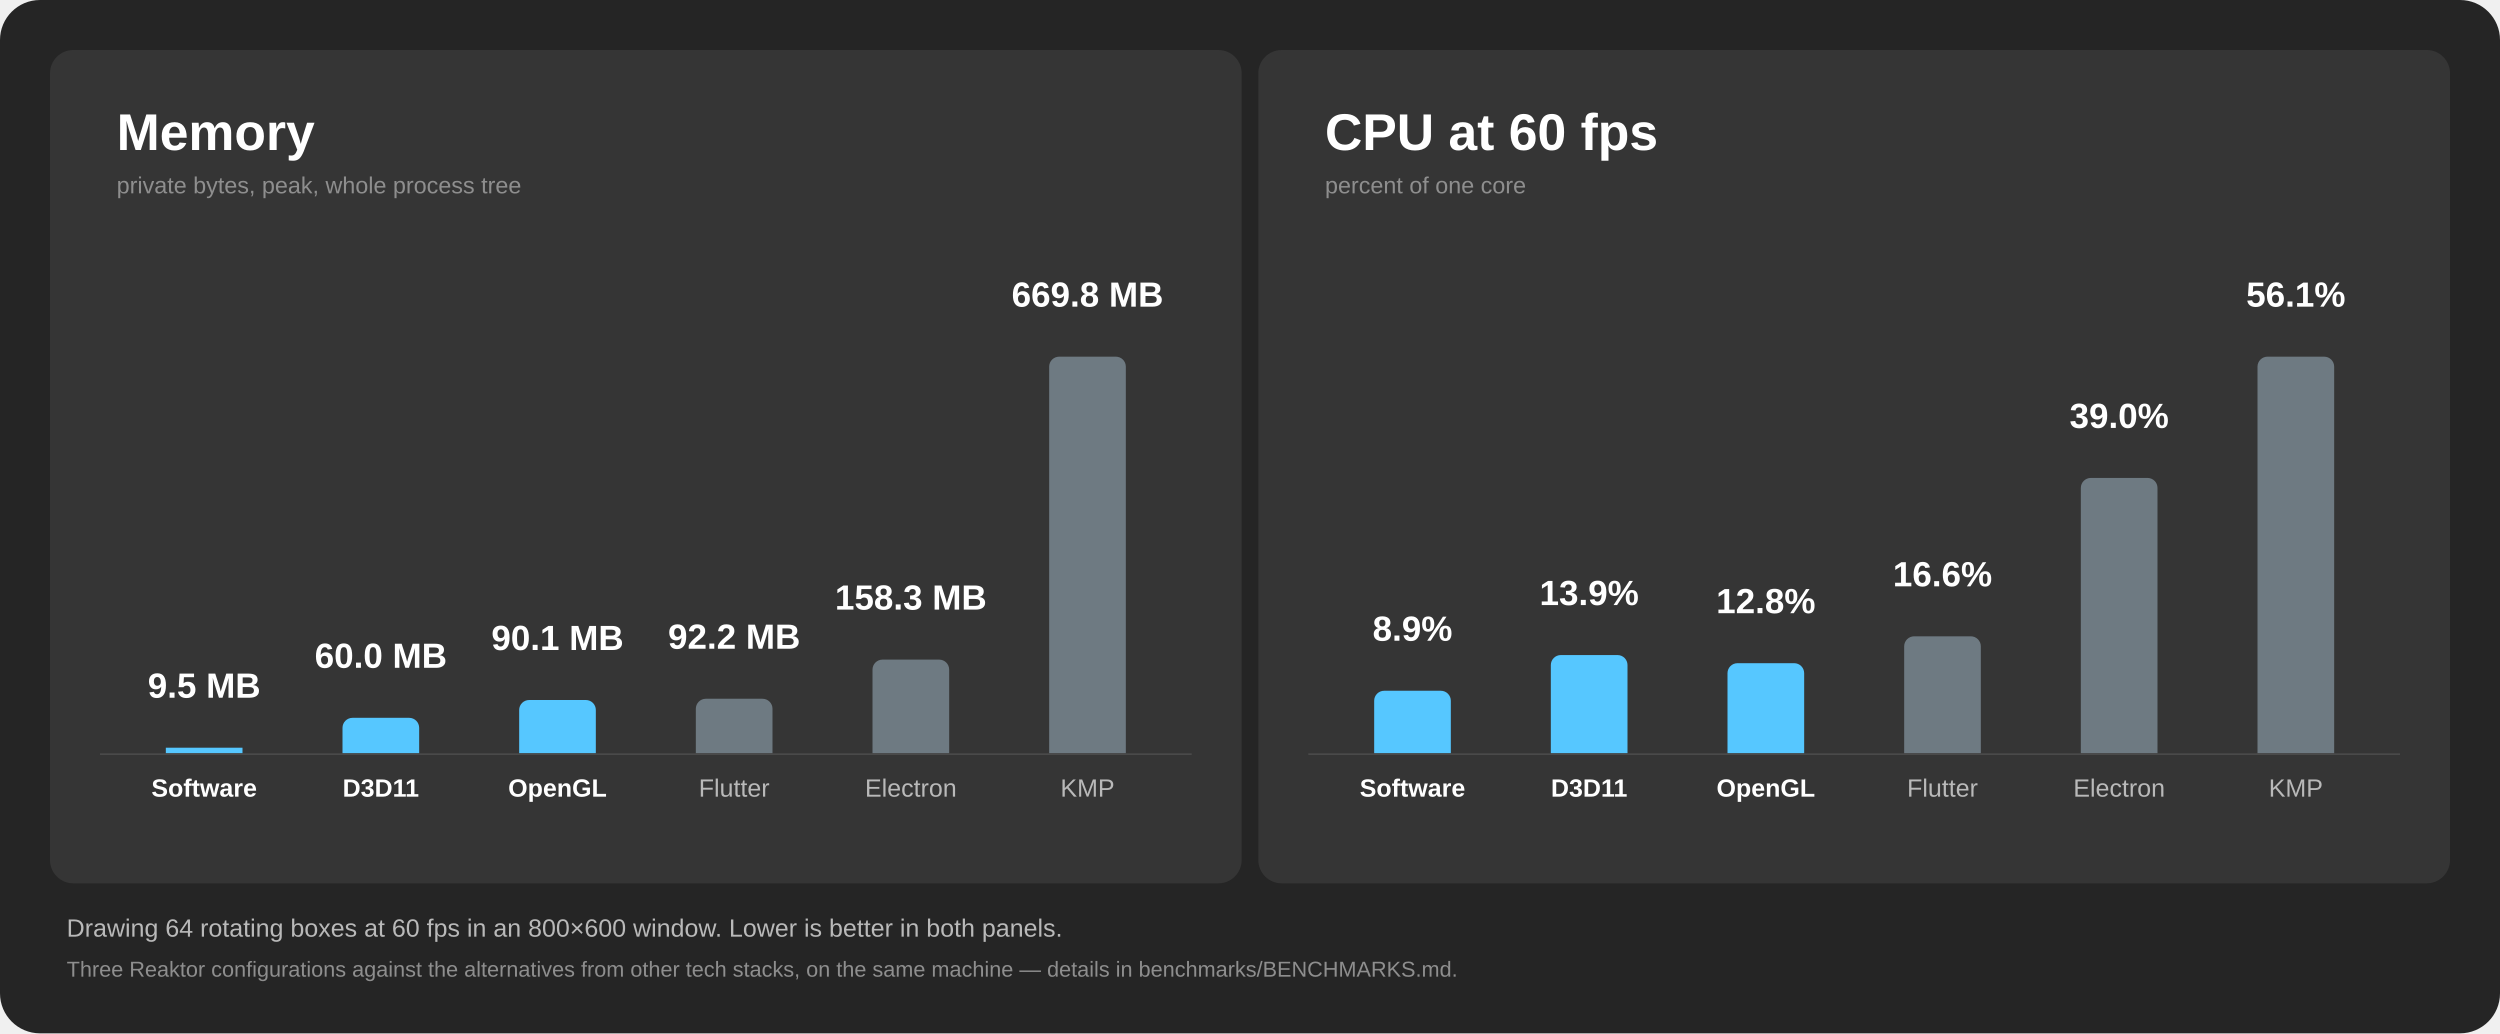
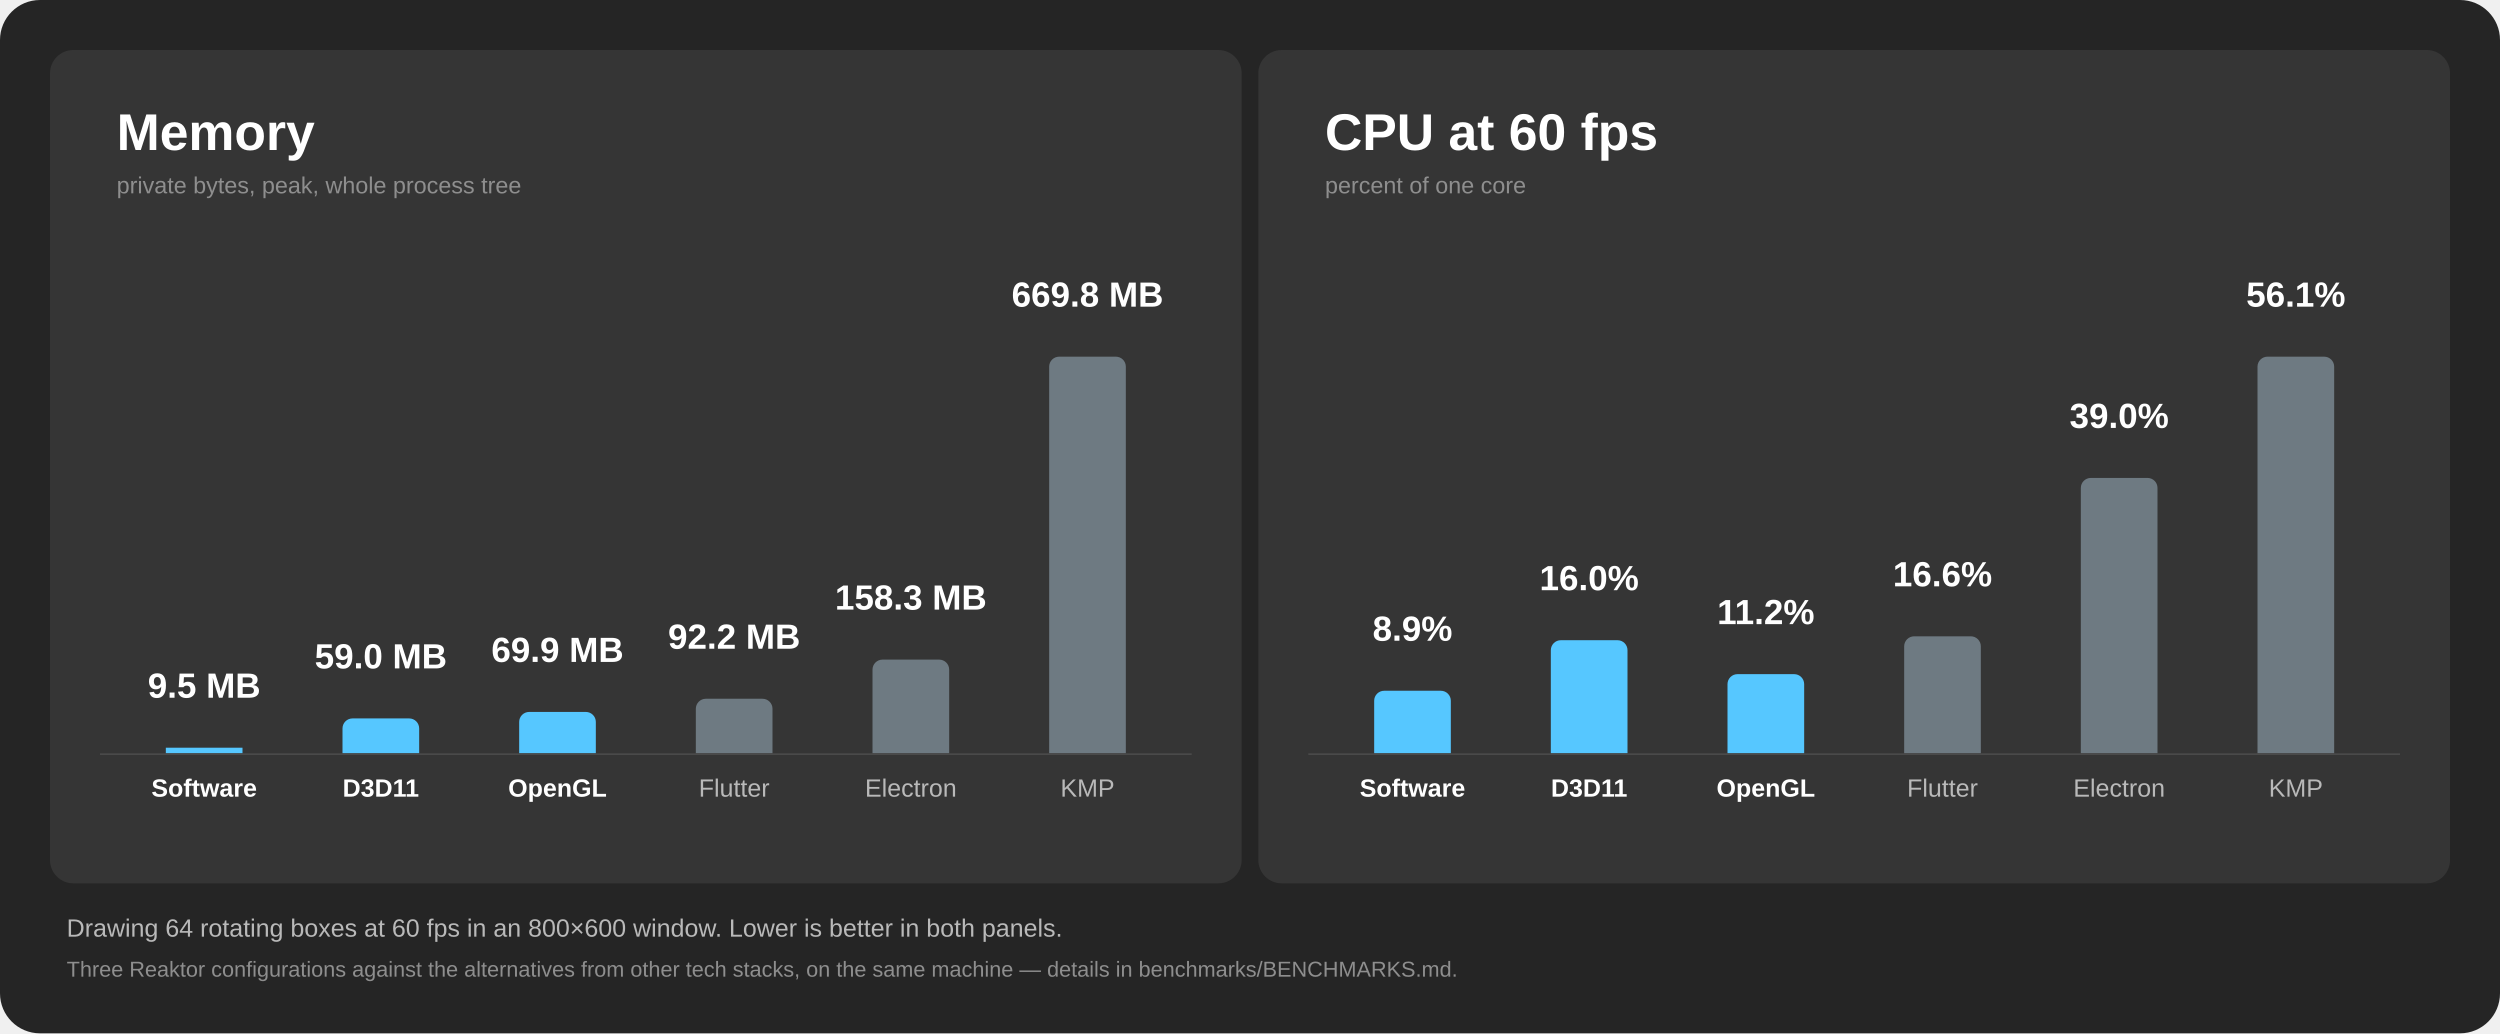
<svg xmlns="http://www.w3.org/2000/svg" width="1500" height="620" viewBox="0 0 1500 620">
  <rect width="1500" height="620" rx="24" fill="#252525" />
  <rect x="30" y="30" width="715" height="500" rx="14" fill="#353535" />
  <text x="70" y="90" font-family="Segoe UI, -apple-system, Helvetica Neue, Arial, sans-serif" font-size="31" font-weight="600" fill="#ffffff">Memory</text>
  <text x="70" y="116" font-family="Segoe UI, -apple-system, Helvetica Neue, Arial, sans-serif" font-size="14" fill="#8e8e8e">private bytes, peak, whole process tree</text>
  <rect x="99.5" y="448.624" width="46" height="3.376" fill="#56c7ff" />
  <text x="122.5" y="418.624" text-anchor="middle" font-family="Segoe UI, -apple-system, Helvetica Neue, Arial, sans-serif" font-size="21" font-weight="600" fill="#ffffff">9.5 MB</text>
  <text x="122.5" y="478" text-anchor="middle" font-family="Segoe UI, -apple-system, Helvetica Neue, Arial, sans-serif" font-size="15" font-weight="600" fill="#ffffff">Software</text>
-   <path d="M205.5 452 v-15.302 a6 6 0 0 1 6 -6 h34 a6 6 0 0 1 6 6 v15.302 z" fill="#56c7ff" />
-   <text x="228.5" y="400.698" text-anchor="middle" font-family="Segoe UI, -apple-system, Helvetica Neue, Arial, sans-serif" font-size="21" font-weight="600" fill="#ffffff">60.0 MB</text>
+   <path d="M205.5 452 v-14.947 a6 6 0 0 1 6 -6 h34 a6 6 0 0 1 6 6 v14.947 z" fill="#56c7ff" />
+   <text x="228.5" y="401.053" text-anchor="middle" font-family="Segoe UI, -apple-system, Helvetica Neue, Arial, sans-serif" font-size="21" font-weight="600" fill="#ffffff">59.0 MB</text>
  <text x="228.5" y="478" text-anchor="middle" font-family="Segoe UI, -apple-system, Helvetica Neue, Arial, sans-serif" font-size="15" font-weight="600" fill="#ffffff">D3D11</text>
-   <path d="M311.5 452 v-25.997 a6 6 0 0 1 6 -6 h34 a6 6 0 0 1 6 6 v25.997 z" fill="#56c7ff" />
-   <text x="334.5" y="390.003" text-anchor="middle" font-family="Segoe UI, -apple-system, Helvetica Neue, Arial, sans-serif" font-size="21" font-weight="600" fill="#ffffff">90.1 MB</text>
+   <path d="M311.5 452 v-18.838 a6 6 0 0 1 6 -6 h34 a6 6 0 0 1 6 6 v18.838 z" fill="#56c7ff" />
+   <text x="334.5" y="397.162" text-anchor="middle" font-family="Segoe UI, -apple-system, Helvetica Neue, Arial, sans-serif" font-size="21" font-weight="600" fill="#ffffff">69.9 MB</text>
  <text x="334.5" y="478" text-anchor="middle" font-family="Segoe UI, -apple-system, Helvetica Neue, Arial, sans-serif" font-size="15" font-weight="600" fill="#ffffff">OpenGL</text>
  <path d="M417.5 452 v-26.746 a6 6 0 0 1 6 -6 h34 a6 6 0 0 1 6 6 v26.746 z" fill="#6e7a82" />
  <text x="440.5" y="389.254" text-anchor="middle" font-family="Segoe UI, -apple-system, Helvetica Neue, Arial, sans-serif" font-size="21" font-weight="600" fill="#ffffff">92.2 MB</text>
  <text x="440.5" y="478" text-anchor="middle" font-family="Segoe UI, -apple-system, Helvetica Neue, Arial, sans-serif" font-size="15" font-weight="400" fill="#b9b9b9">Flutter</text>
  <path d="M523.5 452 v-50.235 a6 6 0 0 1 6 -6 h34 a6 6 0 0 1 6 6 v50.235 z" fill="#6e7a82" />
  <text x="546.5" y="365.765" text-anchor="middle" font-family="Segoe UI, -apple-system, Helvetica Neue, Arial, sans-serif" font-size="21" font-weight="600" fill="#ffffff">158.3 MB</text>
  <text x="546.5" y="478" text-anchor="middle" font-family="Segoe UI, -apple-system, Helvetica Neue, Arial, sans-serif" font-size="15" font-weight="400" fill="#b9b9b9">Electron</text>
  <path d="M629.5 452 v-232 a6 6 0 0 1 6 -6 h34 a6 6 0 0 1 6 6 v232 z" fill="#6e7a82" />
  <text x="652.5" y="184" text-anchor="middle" font-family="Segoe UI, -apple-system, Helvetica Neue, Arial, sans-serif" font-size="21" font-weight="600" fill="#ffffff">669.8 MB</text>
  <text x="652.5" y="478" text-anchor="middle" font-family="Segoe UI, -apple-system, Helvetica Neue, Arial, sans-serif" font-size="15" font-weight="400" fill="#b9b9b9">KMP</text>
  <line x1="60" y1="452.5" x2="715" y2="452.5" stroke="#4a4a4a" stroke-width="1" />
  <rect x="755" y="30" width="715" height="500" rx="14" fill="#353535" />
  <text x="795" y="90" font-family="Segoe UI, -apple-system, Helvetica Neue, Arial, sans-serif" font-size="31" font-weight="600" fill="#ffffff">CPU at 60 fps</text>
  <text x="795" y="116" font-family="Segoe UI, -apple-system, Helvetica Neue, Arial, sans-serif" font-size="14" fill="#8e8e8e">percent of one core</text>
  <path d="M824.5 452 v-31.546 a6 6 0 0 1 6 -6 h34 a6 6 0 0 1 6 6 v31.546 z" fill="#56c7ff" />
  <text x="847.5" y="384.455" text-anchor="middle" font-family="Segoe UI, -apple-system, Helvetica Neue, Arial, sans-serif" font-size="21" font-weight="600" fill="#ffffff">8.9%</text>
  <text x="847.5" y="478" text-anchor="middle" font-family="Segoe UI, -apple-system, Helvetica Neue, Arial, sans-serif" font-size="15" font-weight="600" fill="#ffffff">Software</text>
-   <path d="M930.5 452 v-52.97 a6 6 0 0 1 6 -6 h34 a6 6 0 0 1 6 6 v52.97 z" fill="#56c7ff" />
-   <text x="953.5" y="363.03" text-anchor="middle" font-family="Segoe UI, -apple-system, Helvetica Neue, Arial, sans-serif" font-size="21" font-weight="600" fill="#ffffff">13.9%</text>
+   <path d="M930.5 452 v-61.879 a6 6 0 0 1 6 -6 h34 a6 6 0 0 1 6 6 v61.879 z" fill="#56c7ff" />
+   <text x="953.5" y="354.121" text-anchor="middle" font-family="Segoe UI, -apple-system, Helvetica Neue, Arial, sans-serif" font-size="21" font-weight="600" fill="#ffffff">16.0%</text>
  <text x="953.5" y="478" text-anchor="middle" font-family="Segoe UI, -apple-system, Helvetica Neue, Arial, sans-serif" font-size="15" font-weight="600" fill="#ffffff">D3D11</text>
-   <path d="M1036.5 452 v-48.091 a6 6 0 0 1 6 -6 h34 a6 6 0 0 1 6 6 v48.091 z" fill="#56c7ff" />
-   <text x="1059.5" y="367.909" text-anchor="middle" font-family="Segoe UI, -apple-system, Helvetica Neue, Arial, sans-serif" font-size="21" font-weight="600" fill="#ffffff">12.8%</text>
+   <path d="M1036.5 452 v-41.515 a6 6 0 0 1 6 -6 h34 a6 6 0 0 1 6 6 v41.515 z" fill="#56c7ff" />
+   <text x="1059.5" y="374.485" text-anchor="middle" font-family="Segoe UI, -apple-system, Helvetica Neue, Arial, sans-serif" font-size="21" font-weight="600" fill="#ffffff">11.2%</text>
  <text x="1059.5" y="478" text-anchor="middle" font-family="Segoe UI, -apple-system, Helvetica Neue, Arial, sans-serif" font-size="15" font-weight="600" fill="#ffffff">OpenGL</text>
  <path d="M1142.5 452 v-64.212 a6 6 0 0 1 6 -6 h34 a6 6 0 0 1 6 6 v64.212 z" fill="#6e7a82" />
  <text x="1165.5" y="351.788" text-anchor="middle" font-family="Segoe UI, -apple-system, Helvetica Neue, Arial, sans-serif" font-size="21" font-weight="600" fill="#ffffff">16.6%</text>
  <text x="1165.5" y="478" text-anchor="middle" font-family="Segoe UI, -apple-system, Helvetica Neue, Arial, sans-serif" font-size="15" font-weight="400" fill="#b9b9b9">Flutter</text>
  <path d="M1248.5 452 v-159.242 a6 6 0 0 1 6 -6 h34 a6 6 0 0 1 6 6 v159.242 z" fill="#6e7a82" />
  <text x="1271.5" y="256.758" text-anchor="middle" font-family="Segoe UI, -apple-system, Helvetica Neue, Arial, sans-serif" font-size="21" font-weight="600" fill="#ffffff">39.0%</text>
  <text x="1271.5" y="478" text-anchor="middle" font-family="Segoe UI, -apple-system, Helvetica Neue, Arial, sans-serif" font-size="15" font-weight="400" fill="#b9b9b9">Electron</text>
  <path d="M1354.5 452 v-232 a6 6 0 0 1 6 -6 h34 a6 6 0 0 1 6 6 v232 z" fill="#6e7a82" />
  <text x="1377.5" y="184" text-anchor="middle" font-family="Segoe UI, -apple-system, Helvetica Neue, Arial, sans-serif" font-size="21" font-weight="600" fill="#ffffff">56.1%</text>
  <text x="1377.5" y="478" text-anchor="middle" font-family="Segoe UI, -apple-system, Helvetica Neue, Arial, sans-serif" font-size="15" font-weight="400" fill="#b9b9b9">KMP</text>
  <line x1="785" y1="452.5" x2="1440" y2="452.5" stroke="#4a4a4a" stroke-width="1" />
  <text x="40" y="562" font-family="Segoe UI, -apple-system, Helvetica Neue, Arial, sans-serif" font-size="15" fill="#b9b9b9">Drawing 64 rotating boxes at 60 fps in an 800×600 window. Lower is better in both panels.</text>
  <text x="40" y="586" font-family="Segoe UI, -apple-system, Helvetica Neue, Arial, sans-serif" font-size="13" fill="#8e8e8e">Three Reaktor configurations against the alternatives from other tech stacks, on the same machine — details in benchmarks/BENCHMARKS.md.</text>
</svg>
